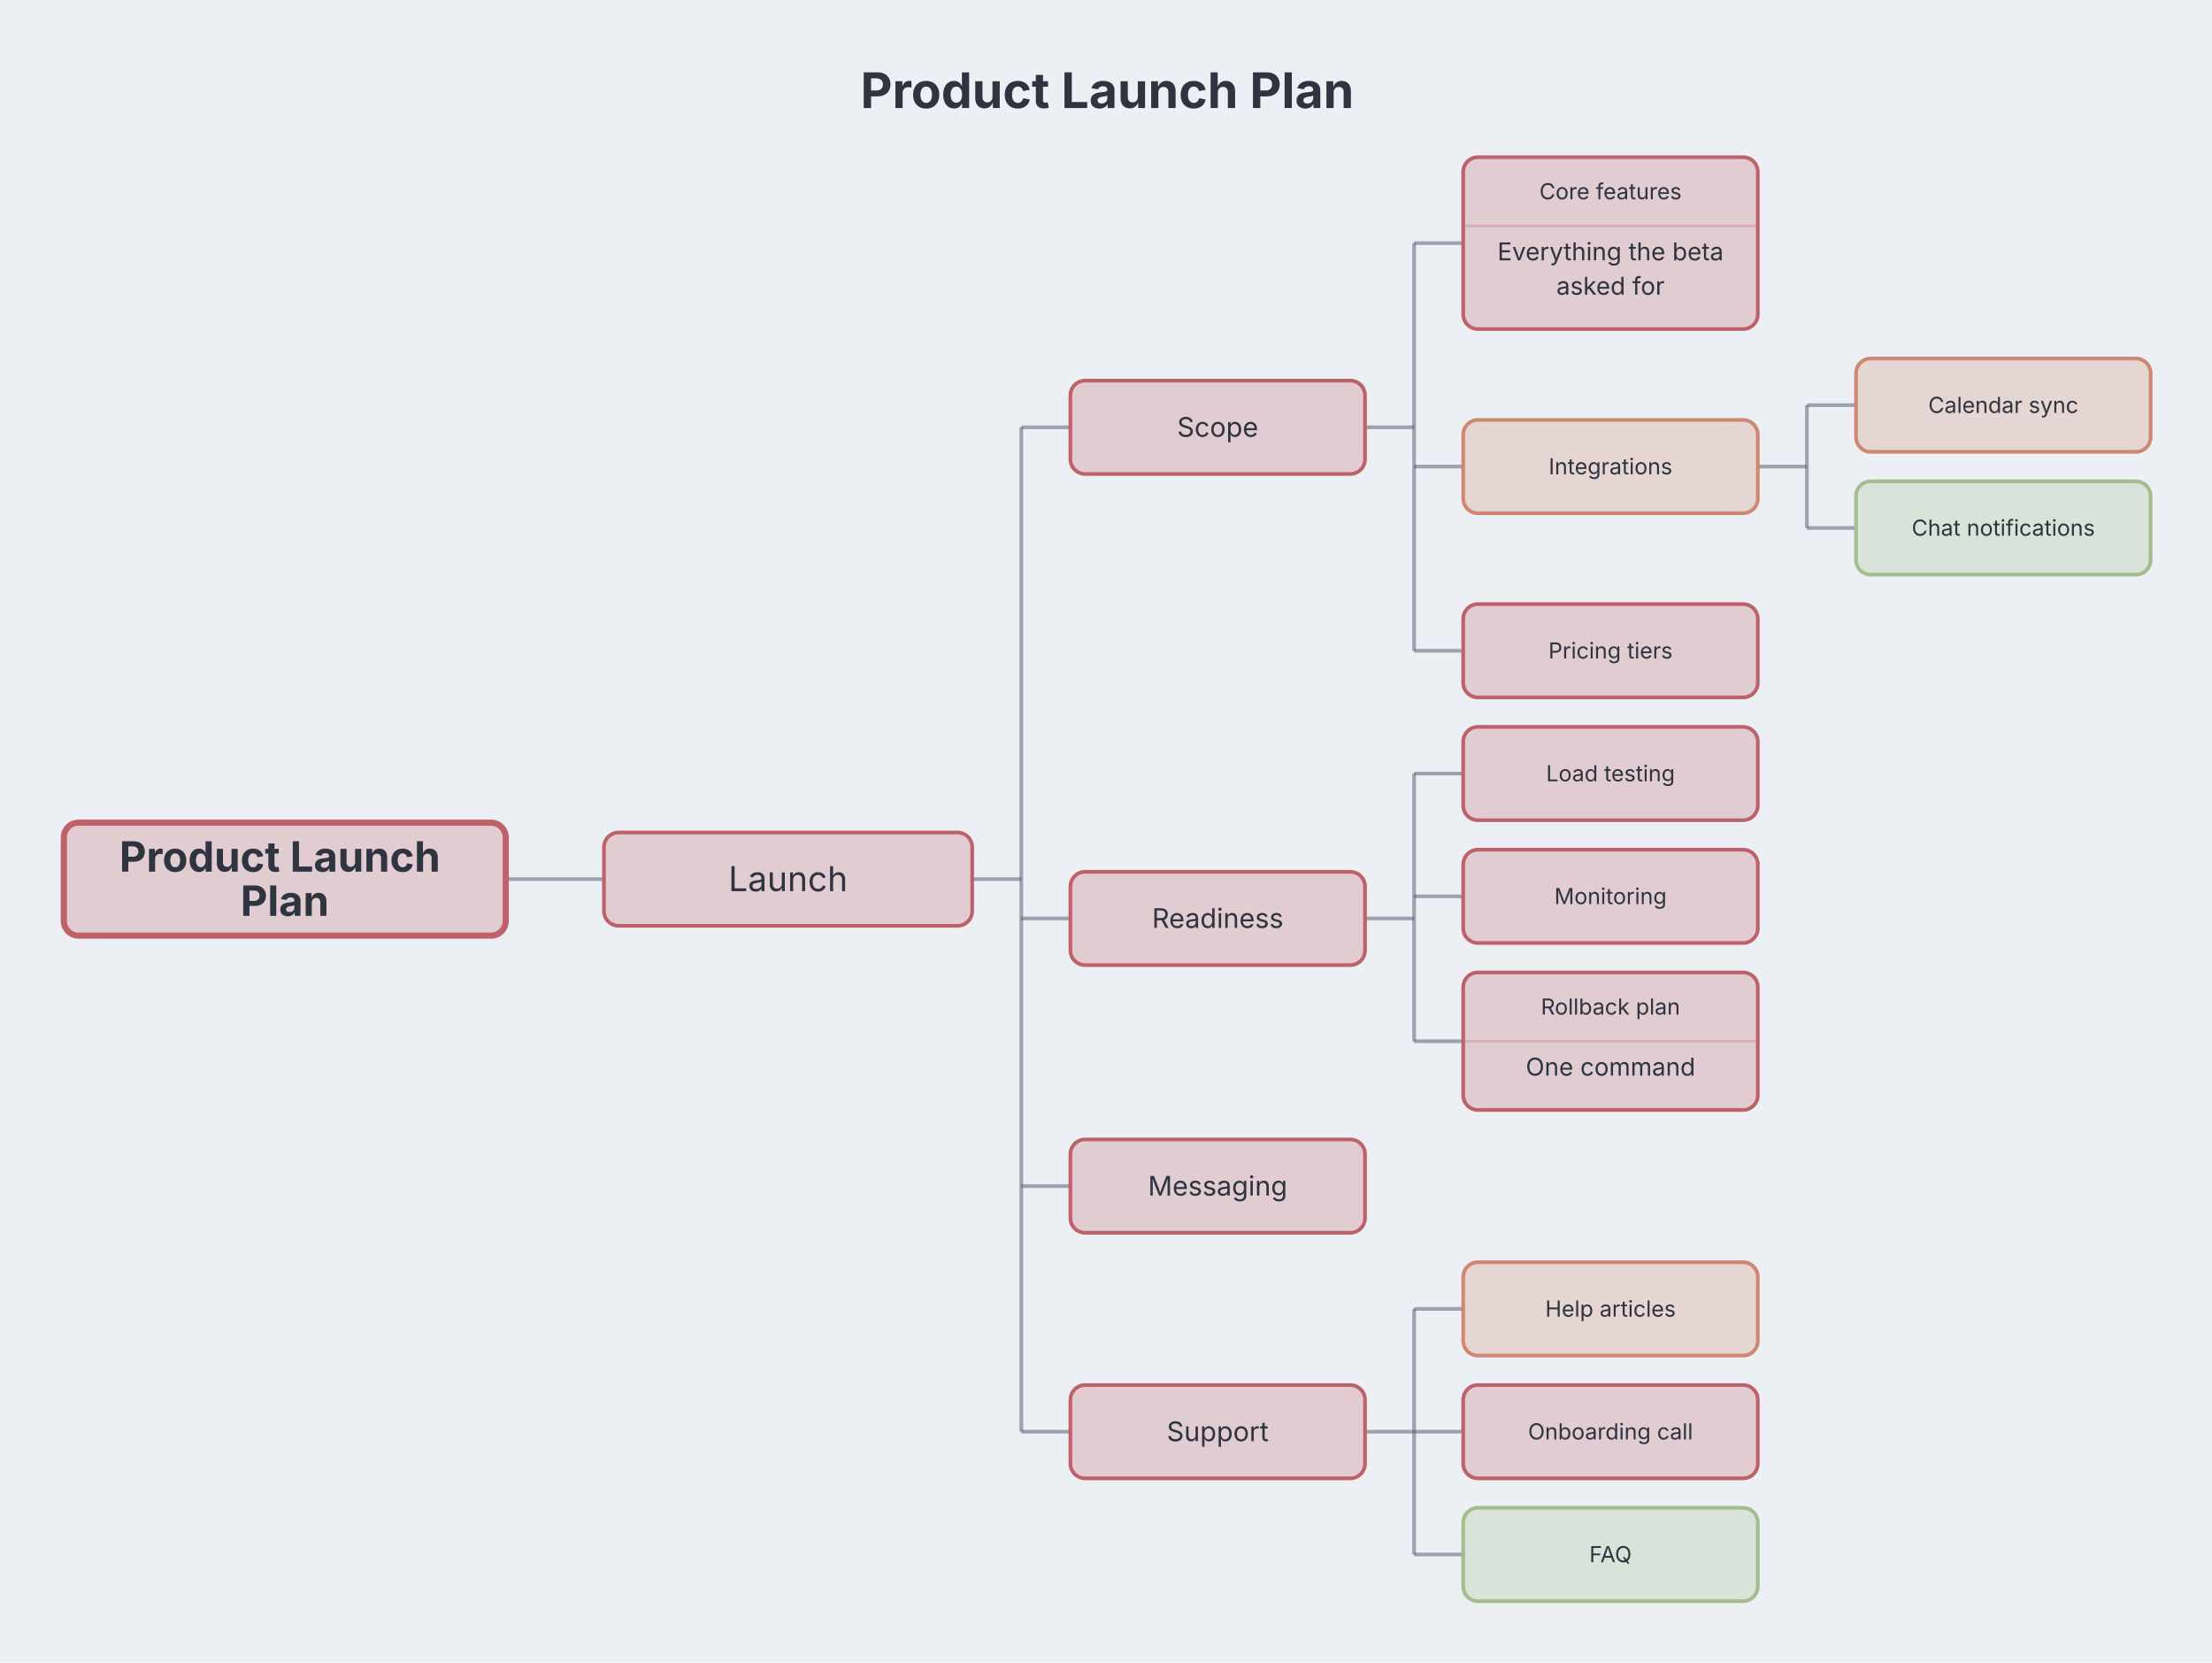
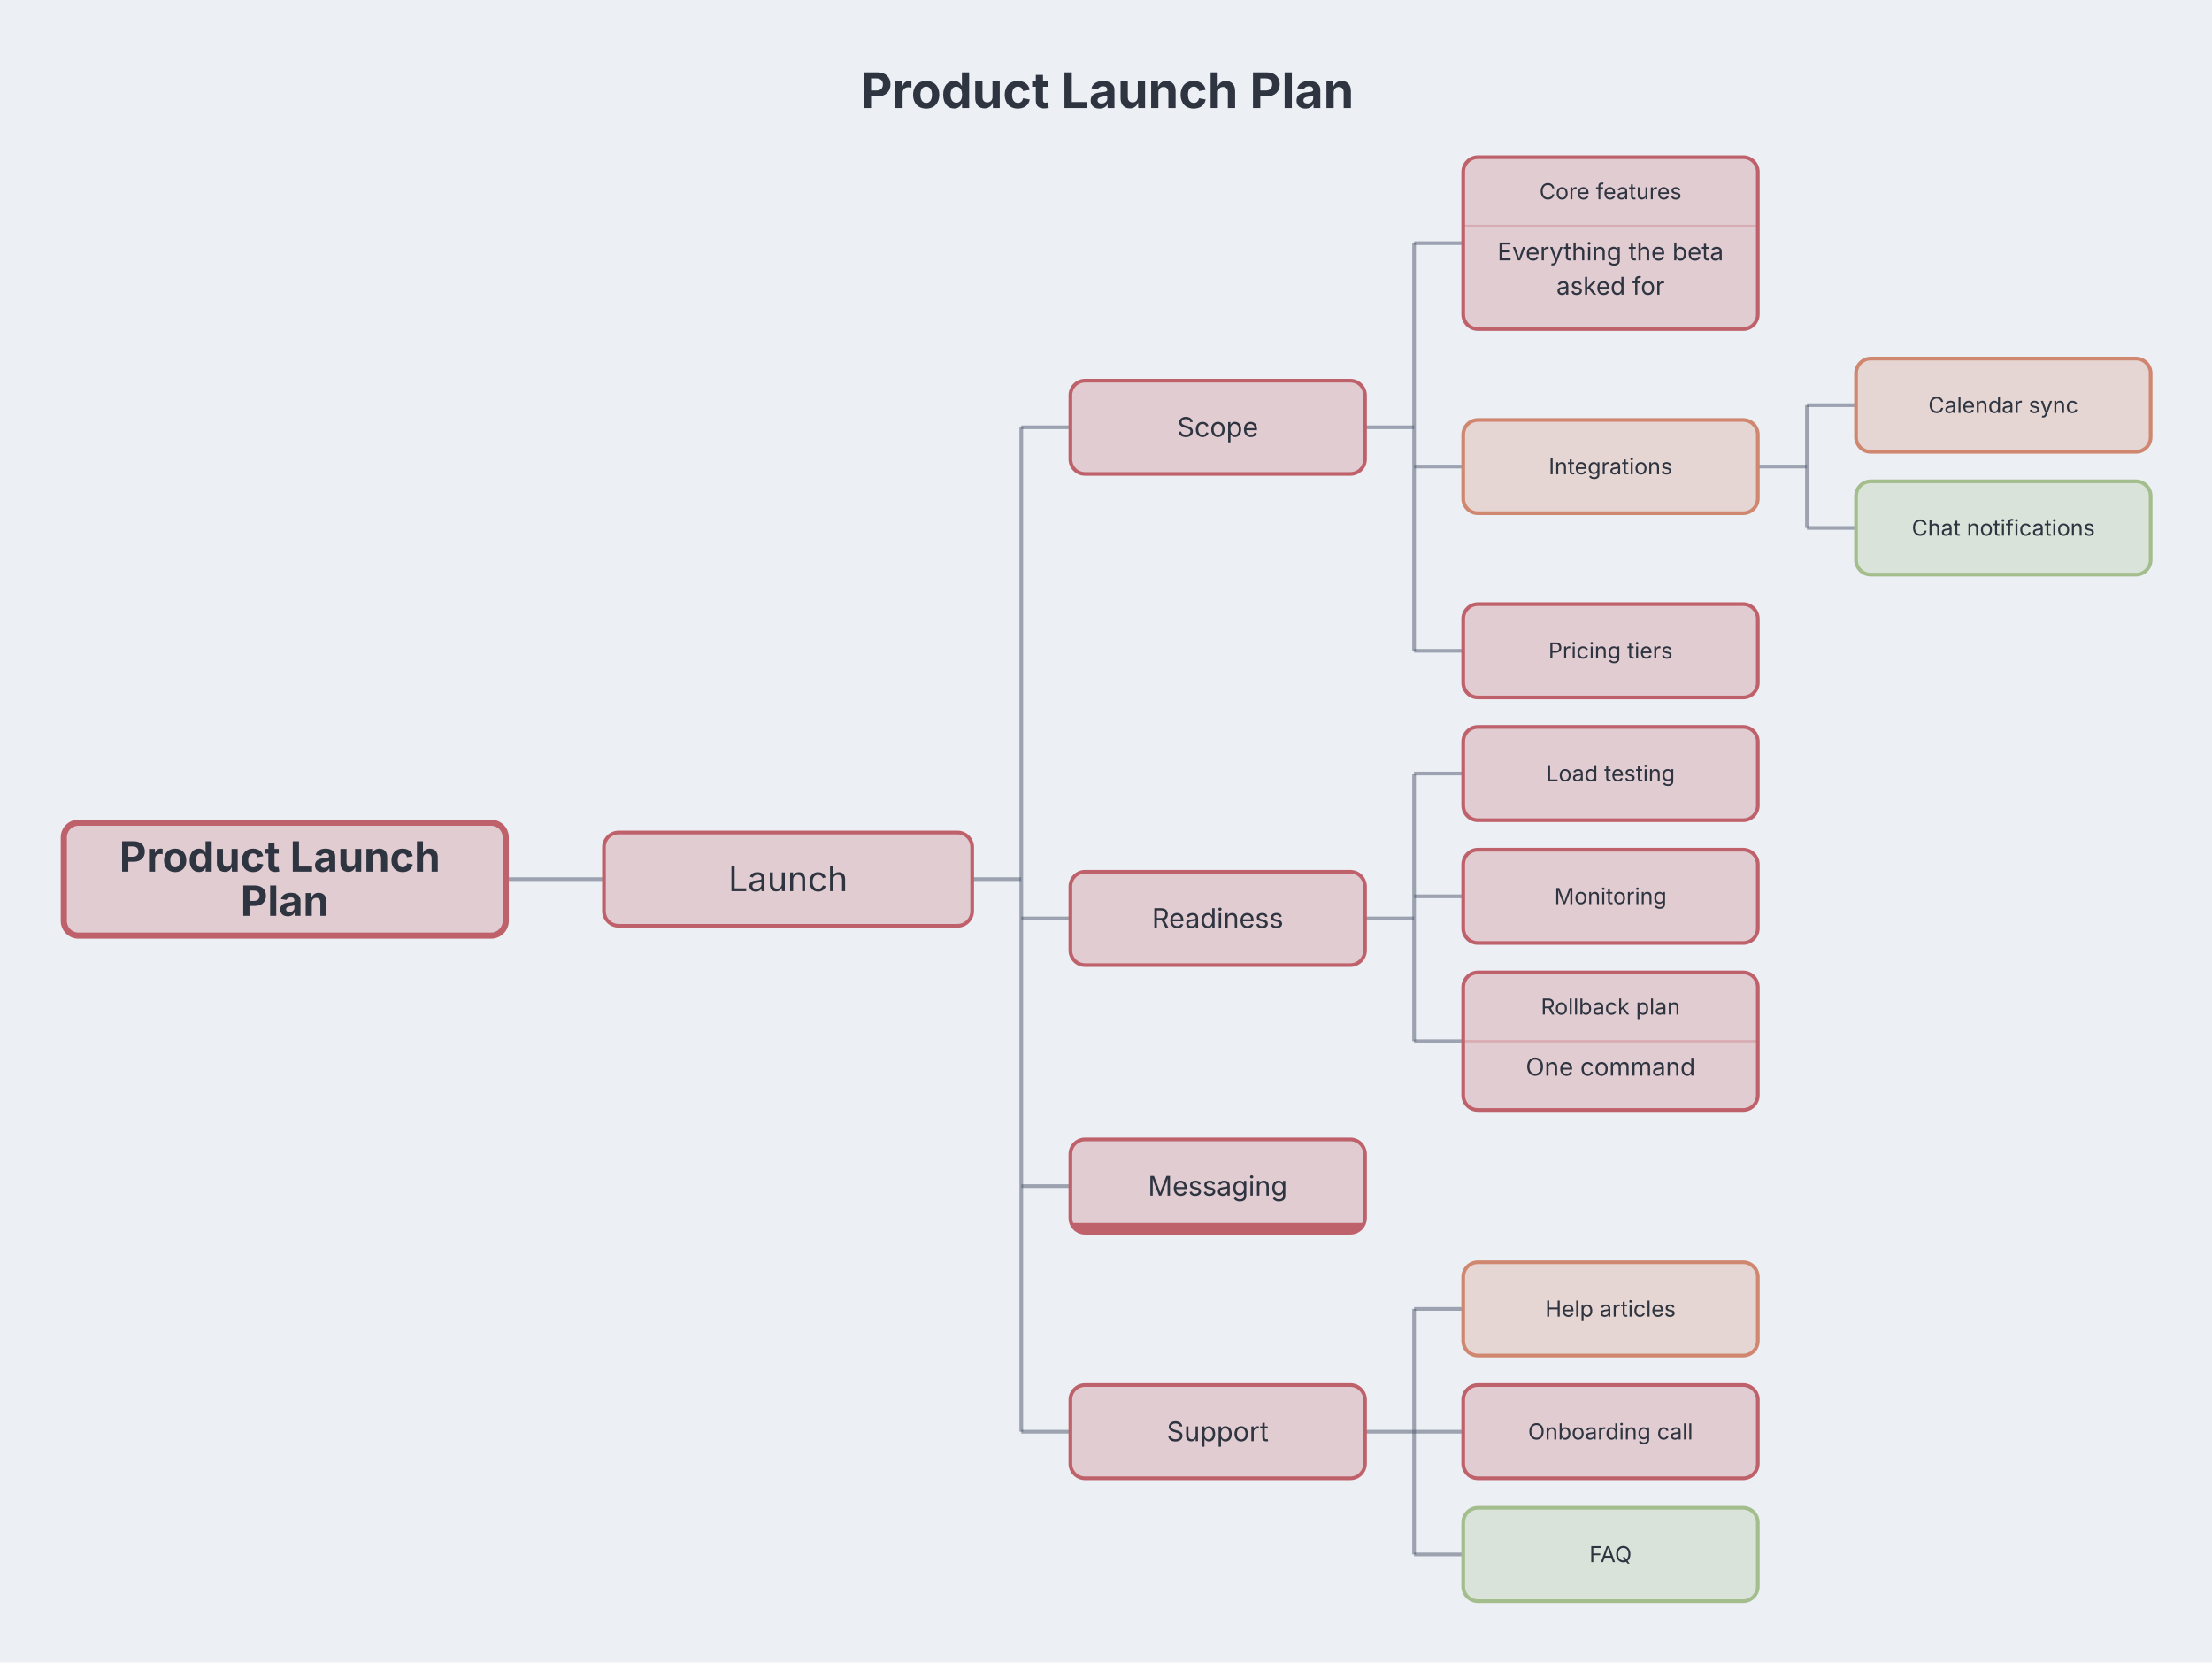
<svg xmlns="http://www.w3.org/2000/svg" aria-describedby="dgmo-desc-ca4a3135" role="img" aria-label="Product Launch Plan — Mindmap diagram" width="901" height="677" viewBox="34 11 901 677" preserveAspectRatio="xMidYMin meet" style="font-family: Inter, system-ui, Avenir, Helvetica, Arial, sans-serif; background: rgb(236, 239, 244);">
  <style>.mindmap-node:hover{filter:saturate(1.4) brightness(1.06)}.mindmap-node{transition:filter .12s ease, opacity .12s ease}@media (hover:hover){svg:has(.mindmap-node[data-tag-priority="must"]:hover) .mindmap-node[data-tag-priority="must"]{filter:saturate(1.4) brightness(1.06)}svg:has(.mindmap-node[data-tag-priority="should"]:hover) .mindmap-node[data-tag-priority="should"]{filter:saturate(1.4) brightness(1.06)}svg:has(.mindmap-node[data-tag-priority="could"]:hover) .mindmap-node[data-tag-priority="could"]{filter:saturate(1.4) brightness(1.06)}}</style>
  <rect class="dgmo-canvas-bg" x="34" y="11" width="901" height="677" fill="#eceff4" />
  <g transform="translate(20, 35)">
    <text x="465" y="20" text-anchor="middle" font-size="20" font-weight="bold" fill="#2e3440" class="chart-title" data-line-number="1">Product Launch Plan</text>
    <path class="mindmap-edge" d="M 220 334 L 240 334 L 240 334 L 260 334" fill="none" stroke="#4c566a" stroke-width="1.5" stroke-opacity="0.5" />
    <path class="mindmap-edge" d="M 410 334 L 430 334" fill="none" stroke="#4c566a" stroke-width="1.5" stroke-opacity="0.5" />
    <path class="mindmap-edge" d="M 430 150 L 430 559" fill="none" stroke="#4c566a" stroke-width="1.5" stroke-opacity="0.5" />
    <path class="mindmap-edge" d="M 430 150 L 450 150" fill="none" stroke="#4c566a" stroke-width="1.5" stroke-opacity="0.5" />
    <path class="mindmap-edge" d="M 430 350 L 450 350" fill="none" stroke="#4c566a" stroke-width="1.5" stroke-opacity="0.5" />
    <path class="mindmap-edge" d="M 430 459 L 450 459" fill="none" stroke="#4c566a" stroke-width="1.5" stroke-opacity="0.5" />
    <path class="mindmap-edge" d="M 430 559 L 450 559" fill="none" stroke="#4c566a" stroke-width="1.5" stroke-opacity="0.5" />
    <path class="mindmap-edge" d="M 570 150 L 590 150" fill="none" stroke="#4c566a" stroke-width="1.5" stroke-opacity="0.5" />
    <path class="mindmap-edge" d="M 590 75 L 590 241" fill="none" stroke="#4c566a" stroke-width="1.5" stroke-opacity="0.5" />
    <path class="mindmap-edge" d="M 590 75 L 610 75" fill="none" stroke="#4c566a" stroke-width="1.5" stroke-opacity="0.5" />
    <path class="mindmap-edge" d="M 590 166 L 610 166" fill="none" stroke="#4c566a" stroke-width="1.5" stroke-opacity="0.5" />
    <path class="mindmap-edge" d="M 590 241 L 610 241" fill="none" stroke="#4c566a" stroke-width="1.5" stroke-opacity="0.5" />
    <path class="mindmap-edge" d="M 730 166 L 750 166" fill="none" stroke="#4c566a" stroke-width="1.5" stroke-opacity="0.5" />
    <path class="mindmap-edge" d="M 750 141 L 750 191" fill="none" stroke="#4c566a" stroke-width="1.5" stroke-opacity="0.5" />
    <path class="mindmap-edge" d="M 750 141 L 770 141" fill="none" stroke="#4c566a" stroke-width="1.5" stroke-opacity="0.5" />
    <path class="mindmap-edge" d="M 750 191 L 770 191" fill="none" stroke="#4c566a" stroke-width="1.5" stroke-opacity="0.5" />
    <path class="mindmap-edge" d="M 570 350 L 590 350" fill="none" stroke="#4c566a" stroke-width="1.5" stroke-opacity="0.5" />
    <path class="mindmap-edge" d="M 590 291 L 590 400" fill="none" stroke="#4c566a" stroke-width="1.5" stroke-opacity="0.5" />
    <path class="mindmap-edge" d="M 590 291 L 610 291" fill="none" stroke="#4c566a" stroke-width="1.5" stroke-opacity="0.5" />
    <path class="mindmap-edge" d="M 590 341 L 610 341" fill="none" stroke="#4c566a" stroke-width="1.5" stroke-opacity="0.5" />
    <path class="mindmap-edge" d="M 590 400 L 610 400" fill="none" stroke="#4c566a" stroke-width="1.5" stroke-opacity="0.5" />
    <path class="mindmap-edge" d="M 570 559 L 590 559" fill="none" stroke="#4c566a" stroke-width="1.5" stroke-opacity="0.5" />
    <path class="mindmap-edge" d="M 590 509 L 590 609" fill="none" stroke="#4c566a" stroke-width="1.5" stroke-opacity="0.5" />
    <path class="mindmap-edge" d="M 590 509 L 610 509" fill="none" stroke="#4c566a" stroke-width="1.5" stroke-opacity="0.5" />
    <path class="mindmap-edge" d="M 590 559 L 610 559" fill="none" stroke="#4c566a" stroke-width="1.5" stroke-opacity="0.5" />
    <path class="mindmap-edge" d="M 590 609 L 610 609" fill="none" stroke="#4c566a" stroke-width="1.5" stroke-opacity="0.5" />
    <g class="mindmap-node" data-line-number="1" data-tag-priority="must">
      <rect x="40" y="311" width="180" height="46" rx="6" ry="6" fill="#e1ccd2" stroke="#bf616a" stroke-width="2.5" />
      <text x="130" text-anchor="middle" font-size="17" font-weight="bold" fill="#2e3440">
        <tspan x="130" y="330.95">Product Launch</tspan>
        <tspan x="130" y="348.95">Plan</tspan>
      </text>
    </g>
    <g class="mindmap-node" data-line-number="13" data-tag-priority="must" data-node-toggle="node-2" role="button" aria-expanded="true" aria-label="Launch">
      <rect x="260" y="315" width="150" height="38" rx="6" ry="6" fill="#e1ccd2" stroke="#bf616a" stroke-width="1.5" />
      <text x="335" y="338.9" text-anchor="middle" font-size="14" font-weight="normal" fill="#2e3440">Launch</text>
    </g>
    <g class="mindmap-node" data-line-number="14" data-tag-priority="must" data-node-toggle="node-3" role="button" aria-expanded="true" aria-label="Scope">
      <rect x="450" y="131" width="120" height="38" rx="6" ry="6" fill="#e1ccd2" stroke="#bf616a" stroke-width="1.5" />
      <text x="510" y="153.85" text-anchor="middle" font-size="11" font-weight="normal" fill="#2e3440">Scope</text>
    </g>
    <g class="mindmap-node" data-line-number="15" data-tag-priority="must">
      <rect x="610" y="40" width="120" height="70" rx="6" ry="6" fill="#e1ccd2" stroke="#bf616a" stroke-width="1.5" />
      <text x="670" y="57.15" text-anchor="middle" font-size="9" font-weight="normal" fill="#2e3440">Core features</text>
      <line x1="610" y1="68" x2="730" y2="68" stroke="#bf616a" stroke-opacity="0.3" stroke-width="1" />
      <text x="670" y="82" text-anchor="middle" font-size="10" fill="#2e3440">
        <tspan>Everything the beta</tspan>
      </text>
      <text x="670" y="96" text-anchor="middle" font-size="10" fill="#2e3440">
        <tspan>asked for</tspan>
      </text>
    </g>
    <g class="mindmap-node" data-line-number="16" data-tag-priority="should" data-node-toggle="node-5" role="button" aria-expanded="true" aria-label="Integrations">
      <rect x="610" y="147" width="120" height="38" rx="6" ry="6" fill="#e5d5d3" stroke="#d08770" stroke-width="1.5" />
      <text x="670" y="169.15" text-anchor="middle" font-size="9" font-weight="normal" fill="#2e3440">Integrations</text>
    </g>
    <g class="mindmap-node" data-line-number="17" data-tag-priority="should">
      <rect x="770" y="122" width="120" height="38" rx="6" ry="6" fill="#e5d5d3" stroke="#d08770" stroke-width="1.5" />
      <text x="830" y="144.15" text-anchor="middle" font-size="9" font-weight="normal" fill="#2e3440">Calendar sync</text>
    </g>
    <g class="mindmap-node" data-line-number="18" data-tag-priority="could">
      <rect x="770" y="172" width="120" height="38" rx="6" ry="6" fill="#dae3da" stroke="#a3be8c" stroke-width="1.5" />
      <text x="830" y="194.15" text-anchor="middle" font-size="9" font-weight="normal" fill="#2e3440">Chat notifications</text>
    </g>
    <g class="mindmap-node" data-line-number="19" data-tag-priority="must">
      <rect x="610" y="222" width="120" height="38" rx="6" ry="6" fill="#e1ccd2" stroke="#bf616a" stroke-width="1.5" />
      <text x="670" y="244.15" text-anchor="middle" font-size="9" font-weight="normal" fill="#2e3440">Pricing tiers</text>
    </g>
    <g class="mindmap-node" data-line-number="20" data-tag-priority="must" data-node-toggle="node-9" role="button" aria-expanded="true" aria-label="Readiness">
      <rect x="450" y="331" width="120" height="38" rx="6" ry="6" fill="#e1ccd2" stroke="#bf616a" stroke-width="1.5" />
      <text x="510" y="353.85" text-anchor="middle" font-size="11" font-weight="normal" fill="#2e3440">Readiness</text>
    </g>
    <g class="mindmap-node" data-line-number="21" data-tag-priority="must">
      <rect x="610" y="272" width="120" height="38" rx="6" ry="6" fill="#e1ccd2" stroke="#bf616a" stroke-width="1.5" />
      <text x="670" y="294.15" text-anchor="middle" font-size="9" font-weight="normal" fill="#2e3440">Load testing</text>
    </g>
    <g class="mindmap-node" data-line-number="22" data-tag-priority="must">
      <rect x="610" y="322" width="120" height="38" rx="6" ry="6" fill="#e1ccd2" stroke="#bf616a" stroke-width="1.5" />
      <text x="670" y="344.15" text-anchor="middle" font-size="9" font-weight="normal" fill="#2e3440">Monitoring</text>
    </g>
    <g class="mindmap-node" data-line-number="23" data-tag-priority="must">
      <rect x="610" y="372" width="120" height="56" rx="6" ry="6" fill="#e1ccd2" stroke="#bf616a" stroke-width="1.5" />
      <text x="670" y="389.15" text-anchor="middle" font-size="9" font-weight="normal" fill="#2e3440">Rollback plan</text>
      <line x1="610" y1="400" x2="730" y2="400" stroke="#bf616a" stroke-opacity="0.3" stroke-width="1" />
      <text x="670" y="414" text-anchor="middle" font-size="10" fill="#2e3440">
        <tspan>One command</tspan>
      </text>
    </g>
    <g class="mindmap-node" data-line-number="24" data-tag-priority="must" data-node-toggle="node-13" role="button" aria-expanded="false" aria-label="Messaging">
      <rect x="450" y="440" width="120" height="38" rx="6" ry="6" fill="#e1ccd2" stroke="#bf616a" stroke-width="1.5" />
      <text x="510" y="462.85" text-anchor="middle" font-size="11" font-weight="normal" fill="#2e3440">Messaging</text>
+       <clipPath id="collapse-clip-node-13">
+         <rect x="450" y="440" width="120" height="38" rx="6" />
+       </clipPath>
+       <rect x="450" y="474" width="120" height="4" fill="#bf616a" clip-path="url(#collapse-clip-node-13)" class="mindmap-collapse-bar dgmo-collapse-bar" />
    </g>
    <g class="mindmap-node" data-line-number="28" data-tag-priority="must" data-node-toggle="node-17" role="button" aria-expanded="true" aria-label="Support">
      <rect x="450" y="540" width="120" height="38" rx="6" ry="6" fill="#e1ccd2" stroke="#bf616a" stroke-width="1.5" />
      <text x="510" y="562.85" text-anchor="middle" font-size="11" font-weight="normal" fill="#2e3440">Support</text>
    </g>
    <g class="mindmap-node" data-line-number="29" data-tag-priority="should">
      <rect x="610" y="490" width="120" height="38" rx="6" ry="6" fill="#e5d5d3" stroke="#d08770" stroke-width="1.5" />
      <text x="670" y="512.15" text-anchor="middle" font-size="9" font-weight="normal" fill="#2e3440">Help articles</text>
    </g>
    <g class="mindmap-node" data-line-number="30" data-tag-priority="must">
      <rect x="610" y="540" width="120" height="38" rx="6" ry="6" fill="#e1ccd2" stroke="#bf616a" stroke-width="1.5" />
      <text x="670" y="562.15" text-anchor="middle" font-size="9" font-weight="normal" fill="#2e3440">Onboarding call</text>
    </g>
    <g class="mindmap-node" data-line-number="31" data-tag-priority="could">
      <rect x="610" y="590" width="120" height="38" rx="6" ry="6" fill="#dae3da" stroke="#a3be8c" stroke-width="1.5" />
      <text x="670" y="612.15" text-anchor="middle" font-size="9" font-weight="normal" fill="#2e3440">FAQ</text>
    </g>
  </g>
</svg>
